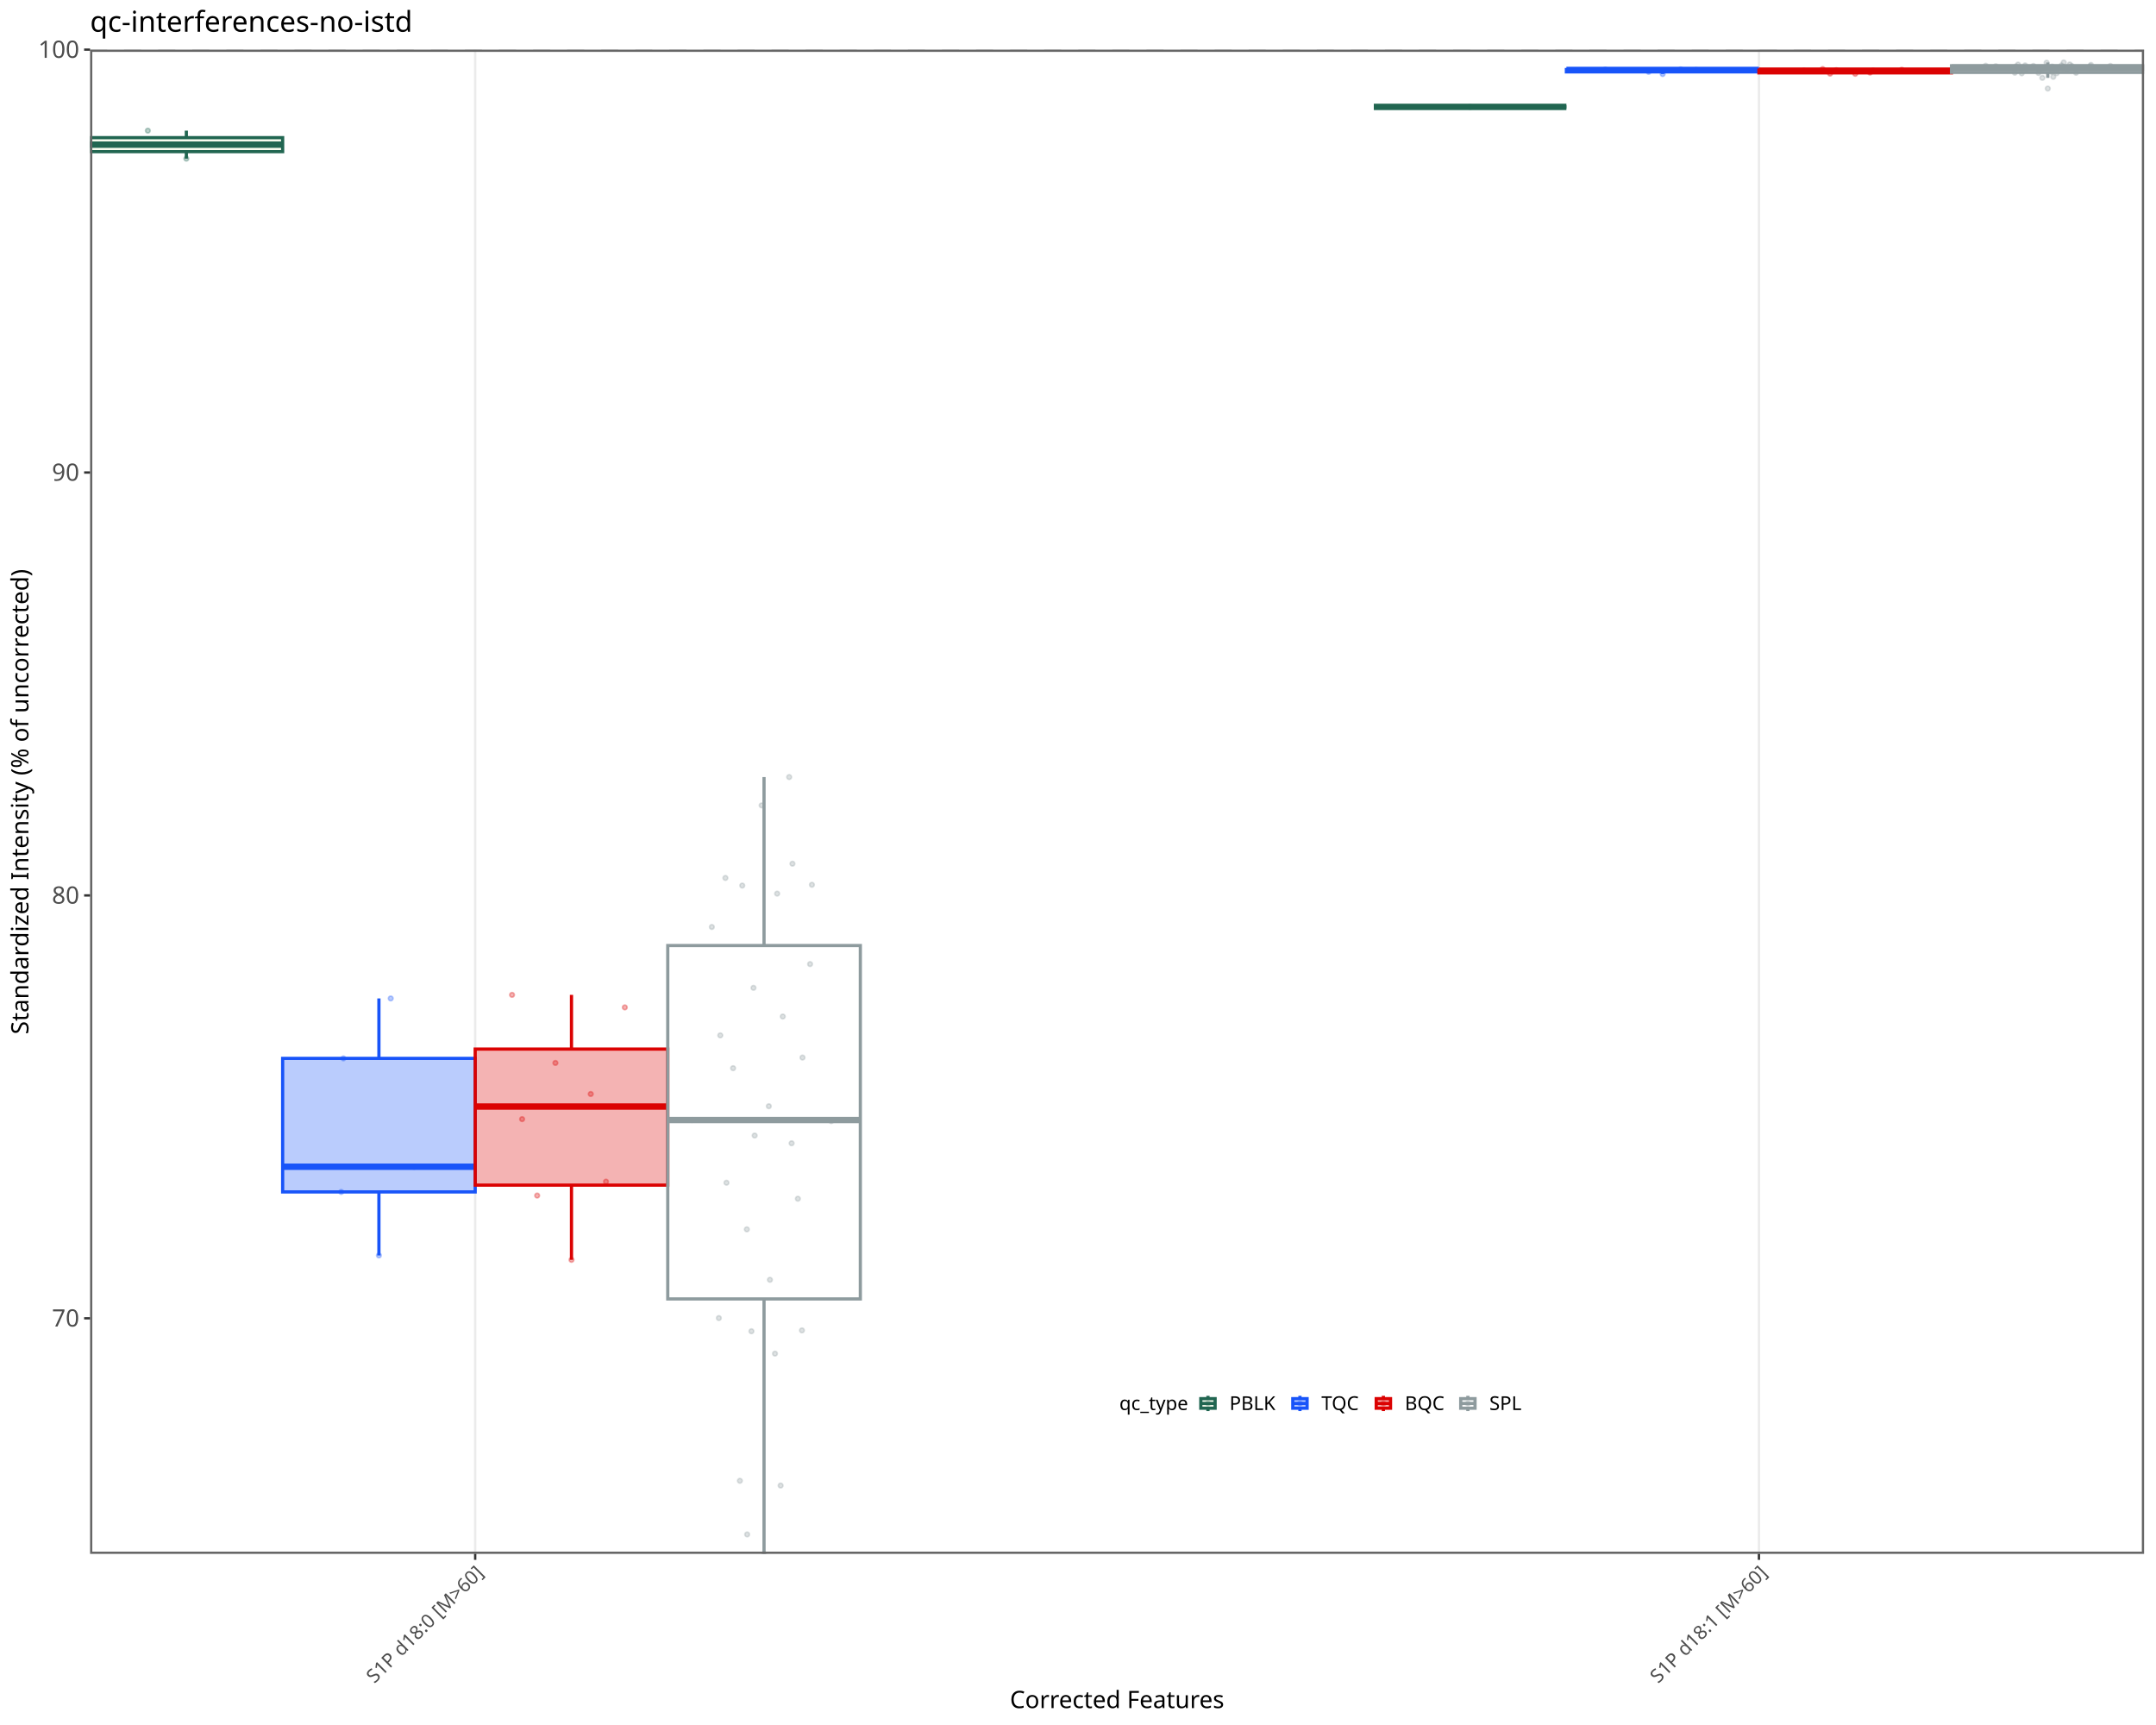
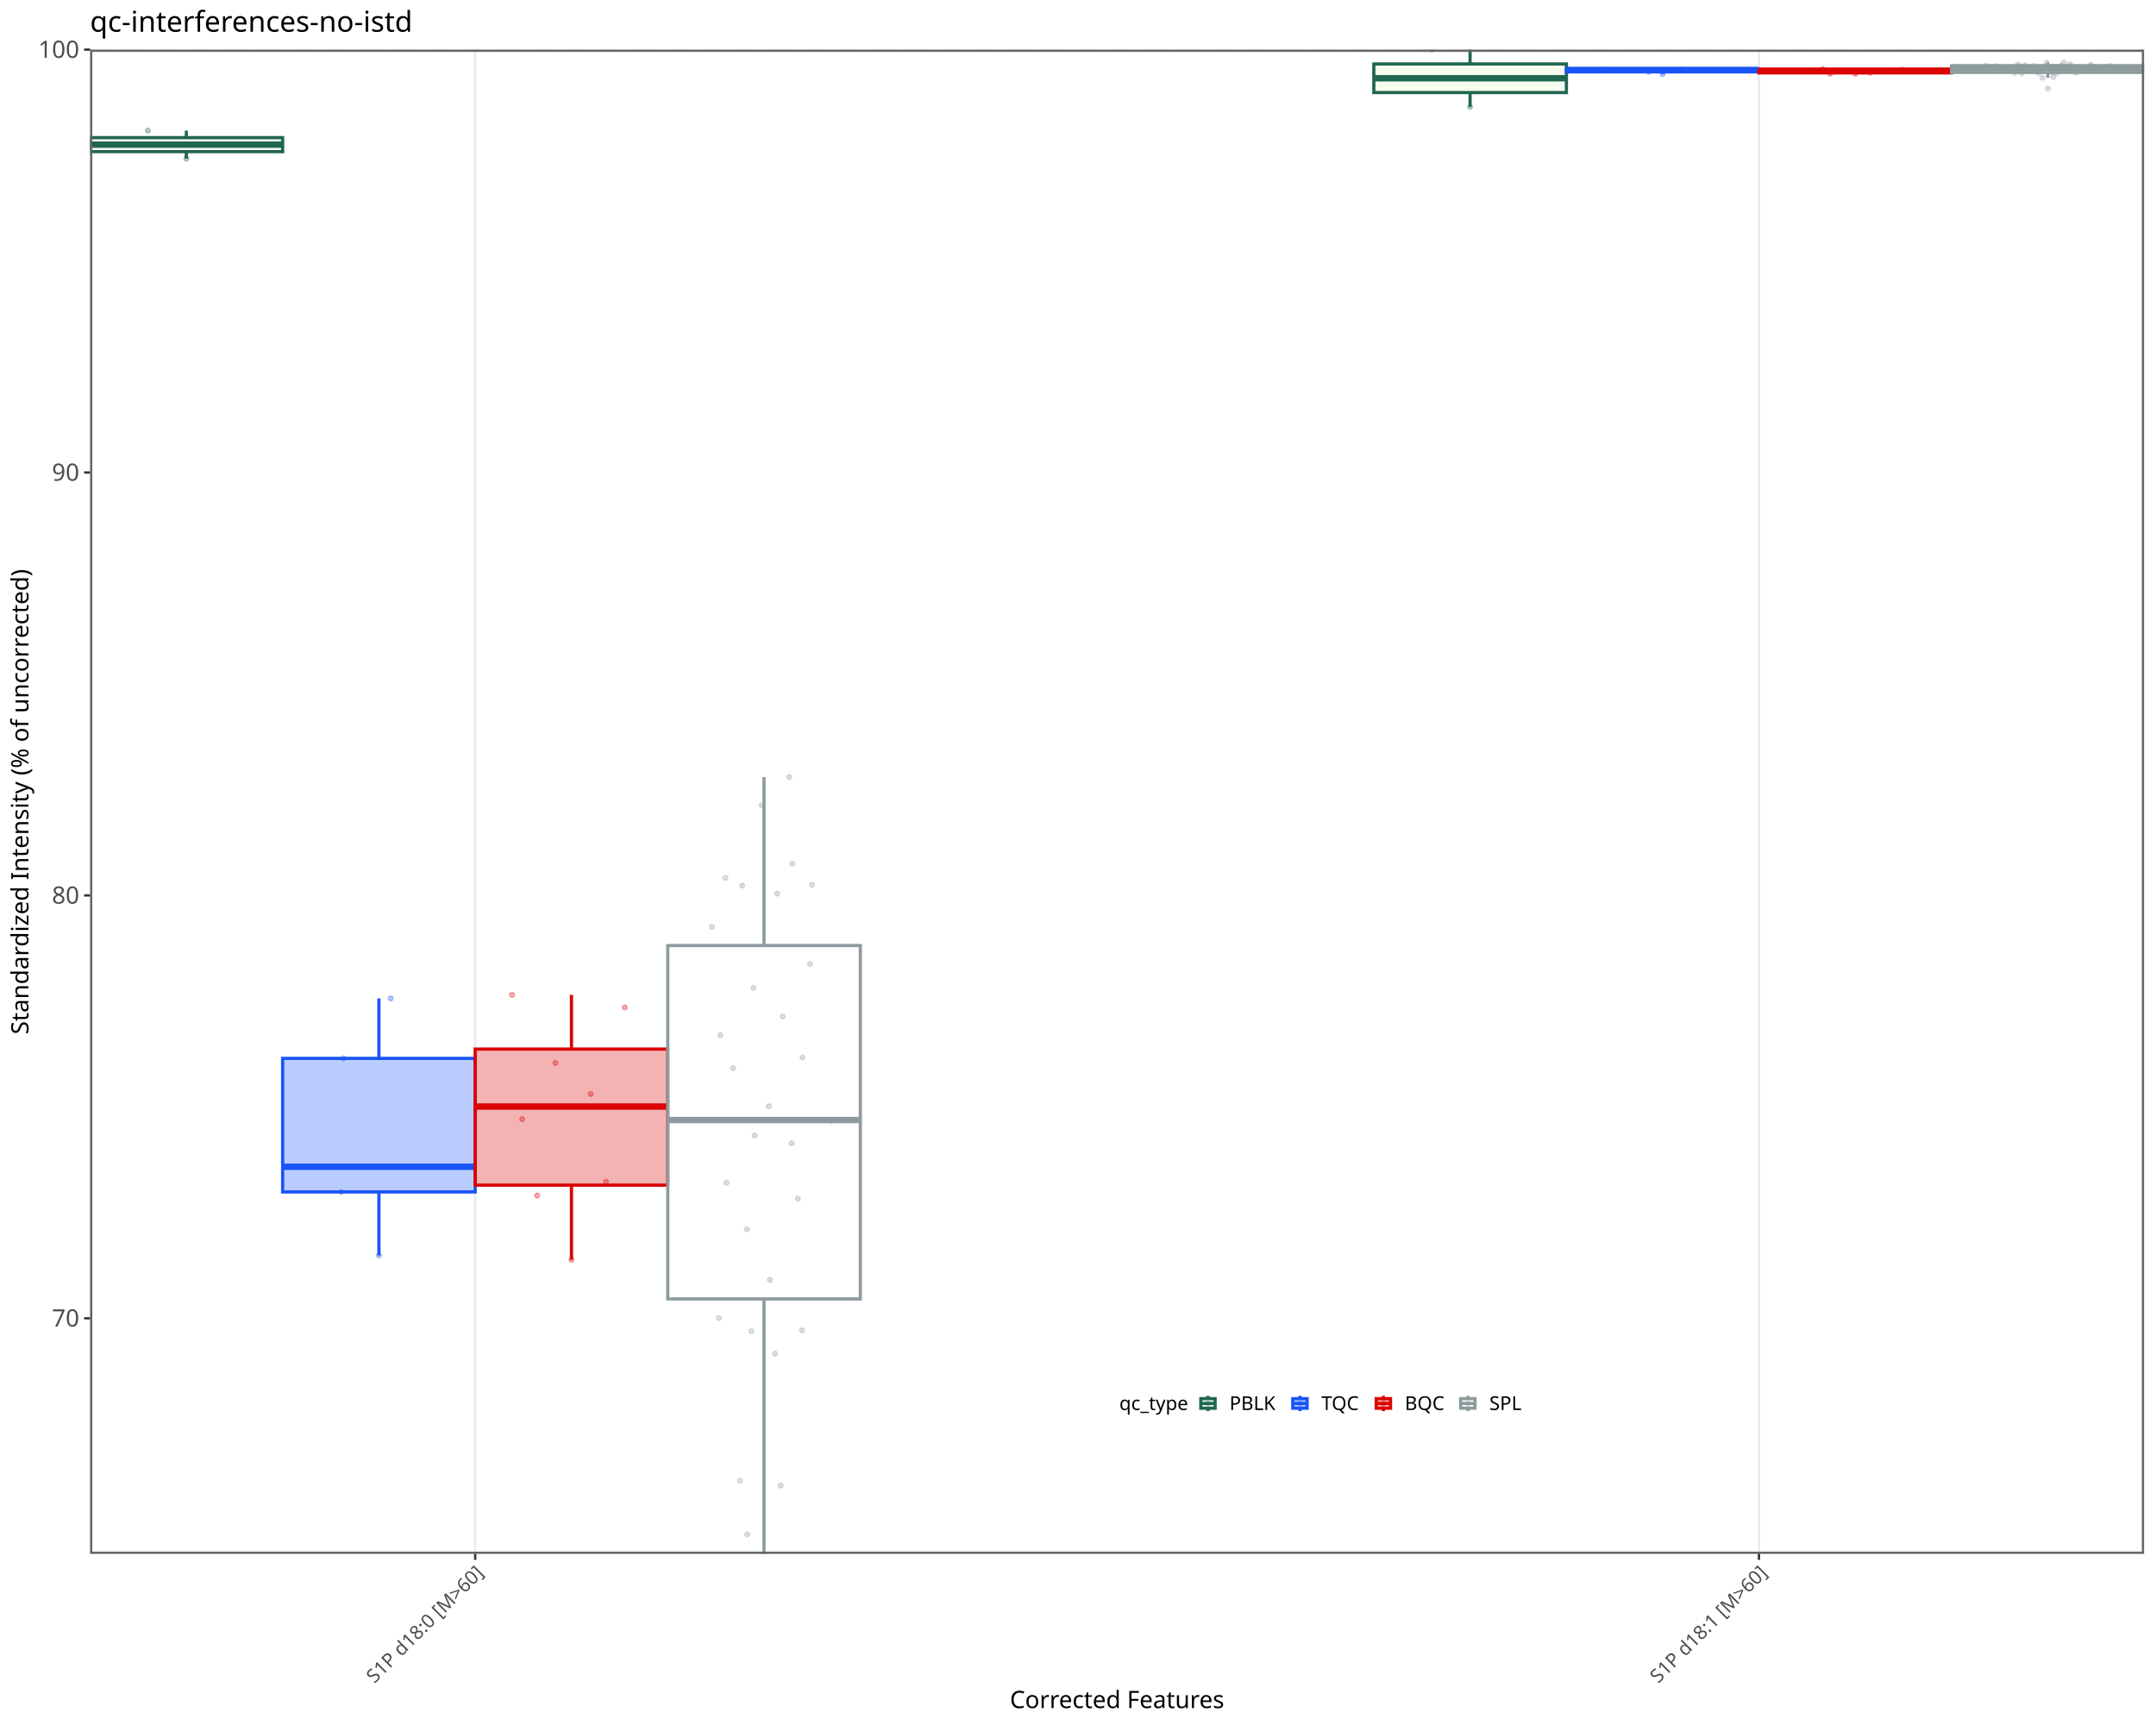
<svg xmlns="http://www.w3.org/2000/svg" class="svglite" data-engine-version="2.0" width="720.00pt" height="576.00pt" viewBox="0 0 720.00 576.00">
  <defs>
    <style type="text/css">
    .svglite line, .svglite polyline, .svglite polygon, .svglite path, .svglite rect, .svglite circle {
      fill: none;
      stroke: #000000;
      stroke-linecap: round;
      stroke-linejoin: round;
      stroke-miterlimit: 10.00;
    }
  </style>
  </defs>
  <rect width="100%" height="100%" style="stroke: none; fill: #FFFFFF;" />
  <defs>
    <clipPath id="cpMC4wMHw3MjAuMDB8MC4wMHw1NzYuMDA=">
      <rect x="0.00" y="0.00" width="720.00" height="576.00" />
    </clipPath>
  </defs>
  <g clip-path="url(#cpMC4wMHw3MjAuMDB8MC4wMHw1NzYuMDA=)">
    <rect x="0.00" y="0.00" width="720.00" height="576.00" style="stroke-width: 0.78; stroke: #FFFFFF; fill: #FFFFFF;" />
  </g>
  <defs>
    <clipPath id="cpMzAuMDh8NzE2LjAxfDE2LjU3fDUxOC44Ng==">
      <rect x="30.08" y="16.57" width="685.94" height="502.29" />
    </clipPath>
  </defs>
  <g clip-path="url(#cpMzAuMDh8NzE2LjAxfDE2LjU3fDUxOC44Ng==)">
    <rect x="30.08" y="16.57" width="685.94" height="502.29" style="stroke-width: 0.78; stroke: none; fill: #FFFFFF;" />
    <polyline points="158.69,518.86 158.69,16.57 " style="stroke-width: 0.78; stroke: #EBEBEB; stroke-linecap: butt;" />
    <polyline points="587.40,518.86 587.40,16.57 " style="stroke-width: 0.78; stroke: #EBEBEB; stroke-linecap: butt;" />
    <circle cx="62.23" cy="52.98" r="0.79" style="stroke-width: 0.52; stroke: #216651; stroke-opacity: 0.30; fill: #216651; fill-opacity: 0.30;" />
    <circle cx="49.37" cy="43.62" r="0.79" style="stroke-width: 0.52; stroke: #216651; stroke-opacity: 0.30; fill: #216651; fill-opacity: 0.30;" />
    <circle cx="114.67" cy="353.41" r="0.79" style="stroke-width: 0.52; stroke: #1854F9; stroke-opacity: 0.30; fill: #1854F9; fill-opacity: 0.30;" />
    <circle cx="126.54" cy="419.21" r="0.79" style="stroke-width: 0.52; stroke: #1854F9; stroke-opacity: 0.30; fill: #1854F9; fill-opacity: 0.30;" />
    <circle cx="113.95" cy="398.00" r="0.79" style="stroke-width: 0.52; stroke: #1854F9; stroke-opacity: 0.30; fill: #1854F9; fill-opacity: 0.30;" />
    <circle cx="138.33" cy="389.59" r="0.79" style="stroke-width: 0.52; stroke: #1854F9; stroke-opacity: 0.30; fill: #1854F9; fill-opacity: 0.30;" />
    <circle cx="130.48" cy="333.39" r="0.79" style="stroke-width: 0.52; stroke: #1854F9; stroke-opacity: 0.30; fill: #1854F9; fill-opacity: 0.30;" />
    <circle cx="202.38" cy="394.57" r="0.79" style="stroke-width: 0.52; stroke: #DB0202; stroke-opacity: 0.30; fill: #DB0202; fill-opacity: 0.30;" />
    <circle cx="174.36" cy="373.69" r="0.79" style="stroke-width: 0.52; stroke: #DB0202; stroke-opacity: 0.30; fill: #DB0202; fill-opacity: 0.30;" />
    <circle cx="179.39" cy="399.21" r="0.79" style="stroke-width: 0.52; stroke: #DB0202; stroke-opacity: 0.30; fill: #DB0202; fill-opacity: 0.30;" />
    <circle cx="185.48" cy="354.93" r="0.79" style="stroke-width: 0.52; stroke: #DB0202; stroke-opacity: 0.30; fill: #DB0202; fill-opacity: 0.30;" />
    <circle cx="190.85" cy="420.68" r="0.79" style="stroke-width: 0.52; stroke: #DB0202; stroke-opacity: 0.30; fill: #DB0202; fill-opacity: 0.30;" />
    <circle cx="197.28" cy="365.30" r="0.79" style="stroke-width: 0.52; stroke: #DB0202; stroke-opacity: 0.30; fill: #DB0202; fill-opacity: 0.30;" />
    <circle cx="208.66" cy="336.38" r="0.79" style="stroke-width: 0.52; stroke: #DB0202; stroke-opacity: 0.30; fill: #DB0202; fill-opacity: 0.30;" />
    <circle cx="171.00" cy="332.20" r="0.79" style="stroke-width: 0.52; stroke: #DB0202; stroke-opacity: 0.30; fill: #DB0202; fill-opacity: 0.30;" />
    <circle cx="255.15" cy="518.86" r="0.79" style="stroke-width: 0.52; stroke: #8E9B9E; stroke-opacity: 0.30; fill: #8E9B9E; fill-opacity: 0.30;" />
    <circle cx="264.36" cy="381.75" r="0.79" style="stroke-width: 0.52; stroke: #8E9B9E; stroke-opacity: 0.30; fill: #8E9B9E; fill-opacity: 0.30;" />
    <circle cx="277.61" cy="374.35" r="0.79" style="stroke-width: 0.52; stroke: #8E9B9E; stroke-opacity: 0.30; fill: #8E9B9E; fill-opacity: 0.30;" />
    <circle cx="271.14" cy="295.44" r="0.79" style="stroke-width: 0.52; stroke: #8E9B9E; stroke-opacity: 0.30; fill: #8E9B9E; fill-opacity: 0.30;" />
    <circle cx="240.54" cy="345.72" r="0.79" style="stroke-width: 0.52; stroke: #8E9B9E; stroke-opacity: 0.30; fill: #8E9B9E; fill-opacity: 0.30;" />
    <circle cx="268.00" cy="353.13" r="0.79" style="stroke-width: 0.52; stroke: #8E9B9E; stroke-opacity: 0.30; fill: #8E9B9E; fill-opacity: 0.30;" />
    <circle cx="261.41" cy="339.43" r="0.79" style="stroke-width: 0.52; stroke: #8E9B9E; stroke-opacity: 0.30; fill: #8E9B9E; fill-opacity: 0.30;" />
    <circle cx="254.35" cy="268.93" r="0.79" style="stroke-width: 0.52; stroke: #8E9B9E; stroke-opacity: 0.30; fill: #8E9B9E; fill-opacity: 0.30;" />
    <circle cx="244.82" cy="356.68" r="0.79" style="stroke-width: 0.52; stroke: #8E9B9E; stroke-opacity: 0.30; fill: #8E9B9E; fill-opacity: 0.30;" />
    <circle cx="257.12" cy="427.34" r="0.79" style="stroke-width: 0.52; stroke: #8E9B9E; stroke-opacity: 0.30; fill: #8E9B9E; fill-opacity: 0.30;" />
    <circle cx="240.06" cy="440.12" r="0.79" style="stroke-width: 0.52; stroke: #8E9B9E; stroke-opacity: 0.30; fill: #8E9B9E; fill-opacity: 0.30;" />
    <circle cx="266.45" cy="400.27" r="0.79" style="stroke-width: 0.52; stroke: #8E9B9E; stroke-opacity: 0.30; fill: #8E9B9E; fill-opacity: 0.30;" />
    <circle cx="247.88" cy="295.70" r="0.79" style="stroke-width: 0.52; stroke: #8E9B9E; stroke-opacity: 0.30; fill: #8E9B9E; fill-opacity: 0.30;" />
    <circle cx="231.08" cy="373.99" r="0.79" style="stroke-width: 0.52; stroke: #8E9B9E; stroke-opacity: 0.30; fill: #8E9B9E; fill-opacity: 0.30;" />
    <circle cx="251.63" cy="329.85" r="0.79" style="stroke-width: 0.52; stroke: #8E9B9E; stroke-opacity: 0.30; fill: #8E9B9E; fill-opacity: 0.30;" />
    <circle cx="259.53" cy="298.39" r="0.79" style="stroke-width: 0.52; stroke: #8E9B9E; stroke-opacity: 0.30; fill: #8E9B9E; fill-opacity: 0.30;" />
    <circle cx="270.53" cy="321.92" r="0.79" style="stroke-width: 0.52; stroke: #8E9B9E; stroke-opacity: 0.30; fill: #8E9B9E; fill-opacity: 0.30;" />
    <circle cx="263.55" cy="259.47" r="0.79" style="stroke-width: 0.52; stroke: #8E9B9E; stroke-opacity: 0.30; fill: #8E9B9E; fill-opacity: 0.30;" />
    <circle cx="242.61" cy="394.93" r="0.79" style="stroke-width: 0.52; stroke: #8E9B9E; stroke-opacity: 0.30; fill: #8E9B9E; fill-opacity: 0.30;" />
    <circle cx="252.02" cy="379.17" r="0.79" style="stroke-width: 0.52; stroke: #8E9B9E; stroke-opacity: 0.30; fill: #8E9B9E; fill-opacity: 0.30;" />
    <circle cx="256.75" cy="369.38" r="0.79" style="stroke-width: 0.52; stroke: #8E9B9E; stroke-opacity: 0.30; fill: #8E9B9E; fill-opacity: 0.30;" />
    <circle cx="242.25" cy="293.16" r="0.79" style="stroke-width: 0.52; stroke: #8E9B9E; stroke-opacity: 0.30; fill: #8E9B9E; fill-opacity: 0.30;" />
    <circle cx="264.64" cy="288.40" r="0.79" style="stroke-width: 0.52; stroke: #8E9B9E; stroke-opacity: 0.30; fill: #8E9B9E; fill-opacity: 0.30;" />
    <circle cx="237.72" cy="309.53" r="0.79" style="stroke-width: 0.52; stroke: #8E9B9E; stroke-opacity: 0.30; fill: #8E9B9E; fill-opacity: 0.30;" />
    <circle cx="267.81" cy="444.23" r="0.79" style="stroke-width: 0.52; stroke: #8E9B9E; stroke-opacity: 0.30; fill: #8E9B9E; fill-opacity: 0.30;" />
    <circle cx="247.09" cy="494.46" r="0.79" style="stroke-width: 0.52; stroke: #8E9B9E; stroke-opacity: 0.30; fill: #8E9B9E; fill-opacity: 0.30;" />
    <circle cx="249.52" cy="512.36" r="0.79" style="stroke-width: 0.52; stroke: #8E9B9E; stroke-opacity: 0.30; fill: #8E9B9E; fill-opacity: 0.30;" />
    <circle cx="249.41" cy="410.49" r="0.79" style="stroke-width: 0.52; stroke: #8E9B9E; stroke-opacity: 0.30; fill: #8E9B9E; fill-opacity: 0.30;" />
    <circle cx="250.94" cy="444.52" r="0.79" style="stroke-width: 0.52; stroke: #8E9B9E; stroke-opacity: 0.30; fill: #8E9B9E; fill-opacity: 0.30;" />
    <circle cx="260.69" cy="496.04" r="0.79" style="stroke-width: 0.52; stroke: #8E9B9E; stroke-opacity: 0.30; fill: #8E9B9E; fill-opacity: 0.30;" />
    <circle cx="258.81" cy="451.99" r="0.79" style="stroke-width: 0.52; stroke: #8E9B9E; stroke-opacity: 0.30; fill: #8E9B9E; fill-opacity: 0.30;" />
    <circle cx="490.94" cy="35.69" r="0.79" style="stroke-width: 0.52; stroke: #216651; stroke-opacity: 0.30; fill: #216651; fill-opacity: 0.30;" />
+     <circle cx="478.08" cy="16.57" r="0.79" style="stroke-width: 0.52; stroke: #216651; stroke-opacity: 0.30; fill: #216651; fill-opacity: 0.30;" />
    <circle cx="550.57" cy="24.00" r="0.79" style="stroke-width: 0.52; stroke: #1854F9; stroke-opacity: 0.30; fill: #1854F9; fill-opacity: 0.30;" />
    <circle cx="536.09" cy="23.22" r="0.79" style="stroke-width: 0.52; stroke: #1854F9; stroke-opacity: 0.30; fill: #1854F9; fill-opacity: 0.30;" />
    <circle cx="566.44" cy="23.36" r="0.79" style="stroke-width: 0.52; stroke: #1854F9; stroke-opacity: 0.30; fill: #1854F9; fill-opacity: 0.30;" />
    <circle cx="561.27" cy="23.17" r="0.79" style="stroke-width: 0.52; stroke: #1854F9; stroke-opacity: 0.30; fill: #1854F9; fill-opacity: 0.30;" />
    <circle cx="555.25" cy="24.72" r="0.79" style="stroke-width: 0.52; stroke: #1854F9; stroke-opacity: 0.30; fill: #1854F9; fill-opacity: 0.30;" />
    <circle cx="602.43" cy="23.60" r="0.79" style="stroke-width: 0.52; stroke: #DB0202; stroke-opacity: 0.30; fill: #DB0202; fill-opacity: 0.30;" />
    <circle cx="613.22" cy="23.44" r="0.79" style="stroke-width: 0.52; stroke: #DB0202; stroke-opacity: 0.30; fill: #DB0202; fill-opacity: 0.30;" />
    <circle cx="635.09" cy="23.29" r="0.79" style="stroke-width: 0.52; stroke: #DB0202; stroke-opacity: 0.30; fill: #DB0202; fill-opacity: 0.30;" />
    <circle cx="624.49" cy="24.25" r="0.79" style="stroke-width: 0.52; stroke: #DB0202; stroke-opacity: 0.30; fill: #DB0202; fill-opacity: 0.30;" />
    <circle cx="608.68" cy="23.05" r="0.79" style="stroke-width: 0.52; stroke: #DB0202; stroke-opacity: 0.30; fill: #DB0202; fill-opacity: 0.30;" />
    <circle cx="625.50" cy="23.58" r="0.79" style="stroke-width: 0.52; stroke: #DB0202; stroke-opacity: 0.30; fill: #DB0202; fill-opacity: 0.30;" />
    <circle cx="611.15" cy="24.60" r="0.79" style="stroke-width: 0.52; stroke: #DB0202; stroke-opacity: 0.30; fill: #DB0202; fill-opacity: 0.30;" />
    <circle cx="619.56" cy="24.65" r="0.79" style="stroke-width: 0.52; stroke: #DB0202; stroke-opacity: 0.30; fill: #DB0202; fill-opacity: 0.30;" />
    <circle cx="693.30" cy="24.31" r="0.79" style="stroke-width: 0.52; stroke: #8E9B9E; stroke-opacity: 0.30; fill: #8E9B9E; fill-opacity: 0.30;" />
    <circle cx="698.02" cy="22.11" r="0.79" style="stroke-width: 0.52; stroke: #8E9B9E; stroke-opacity: 0.30; fill: #8E9B9E; fill-opacity: 0.30;" />
    <circle cx="672.85" cy="24.30" r="0.79" style="stroke-width: 0.52; stroke: #8E9B9E; stroke-opacity: 0.30; fill: #8E9B9E; fill-opacity: 0.30;" />
    <circle cx="682.05" cy="26.00" r="0.79" style="stroke-width: 0.52; stroke: #8E9B9E; stroke-opacity: 0.30; fill: #8E9B9E; fill-opacity: 0.30;" />
    <circle cx="689.18" cy="20.86" r="0.79" style="stroke-width: 0.52; stroke: #8E9B9E; stroke-opacity: 0.30; fill: #8E9B9E; fill-opacity: 0.30;" />
    <circle cx="683.47" cy="20.94" r="0.79" style="stroke-width: 0.52; stroke: #8E9B9E; stroke-opacity: 0.30; fill: #8E9B9E; fill-opacity: 0.30;" />
    <circle cx="685.21" cy="24.05" r="0.79" style="stroke-width: 0.52; stroke: #8E9B9E; stroke-opacity: 0.30; fill: #8E9B9E; fill-opacity: 0.30;" />
    <circle cx="676.70" cy="23.09" r="0.79" style="stroke-width: 0.52; stroke: #8E9B9E; stroke-opacity: 0.30; fill: #8E9B9E; fill-opacity: 0.30;" />
    <circle cx="688.44" cy="21.84" r="0.79" style="stroke-width: 0.52; stroke: #8E9B9E; stroke-opacity: 0.30; fill: #8E9B9E; fill-opacity: 0.30;" />
    <circle cx="663.12" cy="21.94" r="0.79" style="stroke-width: 0.52; stroke: #8E9B9E; stroke-opacity: 0.30; fill: #8E9B9E; fill-opacity: 0.30;" />
    <circle cx="683.86" cy="29.57" r="0.79" style="stroke-width: 0.52; stroke: #8E9B9E; stroke-opacity: 0.30; fill: #8E9B9E; fill-opacity: 0.30;" />
    <circle cx="685.34" cy="22.22" r="0.79" style="stroke-width: 0.52; stroke: #8E9B9E; stroke-opacity: 0.30; fill: #8E9B9E; fill-opacity: 0.30;" />
    <circle cx="676.29" cy="21.82" r="0.79" style="stroke-width: 0.52; stroke: #8E9B9E; stroke-opacity: 0.30; fill: #8E9B9E; fill-opacity: 0.30;" />
    <circle cx="681.05" cy="23.55" r="0.79" style="stroke-width: 0.52; stroke: #8E9B9E; stroke-opacity: 0.30; fill: #8E9B9E; fill-opacity: 0.30;" />
    <circle cx="675.16" cy="24.48" r="0.79" style="stroke-width: 0.52; stroke: #8E9B9E; stroke-opacity: 0.30; fill: #8E9B9E; fill-opacity: 0.30;" />
    <circle cx="690.26" cy="23.21" r="0.79" style="stroke-width: 0.52; stroke: #8E9B9E; stroke-opacity: 0.30; fill: #8E9B9E; fill-opacity: 0.30;" />
    <circle cx="686.85" cy="24.44" r="0.79" style="stroke-width: 0.52; stroke: #8E9B9E; stroke-opacity: 0.30; fill: #8E9B9E; fill-opacity: 0.30;" />
    <circle cx="673.92" cy="21.56" r="0.79" style="stroke-width: 0.52; stroke: #8E9B9E; stroke-opacity: 0.30; fill: #8E9B9E; fill-opacity: 0.30;" />
    <circle cx="704.76" cy="21.99" r="0.79" style="stroke-width: 0.52; stroke: #8E9B9E; stroke-opacity: 0.30; fill: #8E9B9E; fill-opacity: 0.30;" />
    <circle cx="667.61" cy="22.56" r="0.79" style="stroke-width: 0.52; stroke: #8E9B9E; stroke-opacity: 0.30; fill: #8E9B9E; fill-opacity: 0.30;" />
    <circle cx="682.13" cy="22.84" r="0.79" style="stroke-width: 0.52; stroke: #8E9B9E; stroke-opacity: 0.30; fill: #8E9B9E; fill-opacity: 0.30;" />
    <circle cx="673.27" cy="22.19" r="0.79" style="stroke-width: 0.52; stroke: #8E9B9E; stroke-opacity: 0.30; fill: #8E9B9E; fill-opacity: 0.30;" />
    <circle cx="697.75" cy="22.66" r="0.79" style="stroke-width: 0.52; stroke: #8E9B9E; stroke-opacity: 0.30; fill: #8E9B9E; fill-opacity: 0.30;" />
    <circle cx="698.28" cy="21.68" r="0.79" style="stroke-width: 0.52; stroke: #8E9B9E; stroke-opacity: 0.30; fill: #8E9B9E; fill-opacity: 0.30;" />
    <circle cx="685.69" cy="25.66" r="0.79" style="stroke-width: 0.52; stroke: #8E9B9E; stroke-opacity: 0.30; fill: #8E9B9E; fill-opacity: 0.30;" />
    <circle cx="691.87" cy="22.04" r="0.79" style="stroke-width: 0.52; stroke: #8E9B9E; stroke-opacity: 0.30; fill: #8E9B9E; fill-opacity: 0.30;" />
    <circle cx="689.01" cy="22.86" r="0.79" style="stroke-width: 0.52; stroke: #8E9B9E; stroke-opacity: 0.30; fill: #8E9B9E; fill-opacity: 0.30;" />
    <circle cx="680.74" cy="24.36" r="0.79" style="stroke-width: 0.52; stroke: #8E9B9E; stroke-opacity: 0.30; fill: #8E9B9E; fill-opacity: 0.30;" />
    <circle cx="679.04" cy="22.00" r="0.79" style="stroke-width: 0.52; stroke: #8E9B9E; stroke-opacity: 0.30; fill: #8E9B9E; fill-opacity: 0.30;" />
    <circle cx="691.21" cy="21.52" r="0.79" style="stroke-width: 0.52; stroke: #8E9B9E; stroke-opacity: 0.30; fill: #8E9B9E; fill-opacity: 0.30;" />
    <circle cx="666.50" cy="22.10" r="0.79" style="stroke-width: 0.52; stroke: #8E9B9E; stroke-opacity: 0.30; fill: #8E9B9E; fill-opacity: 0.30;" />
    <line x1="62.23" y1="45.96" x2="62.23" y2="43.62" style="stroke-width: 1.07; stroke: #216651; stroke-linecap: butt;" />
    <line x1="62.23" y1="50.64" x2="62.23" y2="52.98" style="stroke-width: 1.07; stroke: #216651; stroke-linecap: butt;" />
    <polygon points="30.08,45.96 30.08,50.64 94.39,50.64 94.39,45.96 30.08,45.96 " style="stroke-width: 1.07; stroke: #216651; stroke-linecap: butt; stroke-linejoin: miter; fill: #E4F2C4; fill-opacity: 0.30;" />
    <line x1="30.08" y1="48.30" x2="94.39" y2="48.30" style="stroke-width: 2.13; stroke: #216651; stroke-linecap: butt; stroke-linejoin: miter;" />
-     <line x1="490.94" y1="35.69" x2="490.94" y2="35.69" style="stroke-width: 1.07; stroke: #216651; stroke-linecap: butt;" />
-     <line x1="490.94" y1="35.69" x2="490.94" y2="35.69" style="stroke-width: 1.07; stroke: #216651; stroke-linecap: butt;" />
-     <polygon points="458.79,35.69 458.79,35.69 523.10,35.69 523.10,35.69 458.79,35.69 " style="stroke-width: 1.07; stroke: #216651; stroke-linecap: butt; stroke-linejoin: miter; fill: #E4F2C4; fill-opacity: 0.30;" />
-     <line x1="458.79" y1="35.69" x2="523.10" y2="35.69" style="stroke-width: 2.13; stroke: #216651; stroke-linecap: butt; stroke-linejoin: miter;" />
+     <line x1="490.94" y1="21.35" x2="490.94" y2="16.57" style="stroke-width: 1.07; stroke: #216651; stroke-linecap: butt;" />
+     <line x1="490.94" y1="30.91" x2="490.94" y2="35.69" style="stroke-width: 1.07; stroke: #216651; stroke-linecap: butt;" />
+     <polygon points="458.79,21.35 458.79,30.91 523.10,30.91 523.10,21.35 458.79,21.35 " style="stroke-width: 1.07; stroke: #216651; stroke-linecap: butt; stroke-linejoin: miter; fill: #E4F2C4; fill-opacity: 0.30;" />
+     <line x1="458.79" y1="26.13" x2="523.10" y2="26.13" style="stroke-width: 2.13; stroke: #216651; stroke-linecap: butt; stroke-linejoin: miter;" />
    <line x1="126.54" y1="353.41" x2="126.54" y2="333.39" style="stroke-width: 1.07; stroke: #1854F9; stroke-linecap: butt;" />
    <line x1="126.54" y1="398.00" x2="126.54" y2="419.21" style="stroke-width: 1.07; stroke: #1854F9; stroke-linecap: butt;" />
    <polygon points="94.39,353.41 94.39,398.00 158.69,398.00 158.69,353.41 94.39,353.41 " style="stroke-width: 1.07; stroke: #1854F9; stroke-linecap: butt; stroke-linejoin: miter; fill: #1854F9; fill-opacity: 0.30;" />
    <line x1="94.39" y1="389.59" x2="158.69" y2="389.59" style="stroke-width: 2.13; stroke: #1854F9; stroke-linecap: butt; stroke-linejoin: miter;" />
    <line x1="555.25" y1="23.22" x2="555.25" y2="23.17" style="stroke-width: 1.07; stroke: #1854F9; stroke-linecap: butt;" />
    <line x1="555.25" y1="24.00" x2="555.25" y2="24.72" style="stroke-width: 1.07; stroke: #1854F9; stroke-linecap: butt;" />
    <polygon points="523.10,23.22 523.10,24.00 587.40,24.00 587.40,23.22 523.10,23.22 " style="stroke-width: 1.07; stroke: #1854F9; stroke-linecap: butt; stroke-linejoin: miter; fill: #1854F9; fill-opacity: 0.30;" />
    <line x1="523.10" y1="23.36" x2="587.40" y2="23.36" style="stroke-width: 2.13; stroke: #1854F9; stroke-linecap: butt; stroke-linejoin: miter;" />
    <line x1="190.85" y1="350.30" x2="190.85" y2="332.20" style="stroke-width: 1.07; stroke: #DB0202; stroke-linecap: butt;" />
    <line x1="190.85" y1="395.73" x2="190.85" y2="420.68" style="stroke-width: 1.07; stroke: #DB0202; stroke-linecap: butt;" />
    <polygon points="158.69,350.30 158.69,395.73 223.00,395.73 223.00,350.30 158.69,350.30 " style="stroke-width: 1.07; stroke: #DB0202; stroke-linecap: butt; stroke-linejoin: miter; fill: #DB0202; fill-opacity: 0.30;" />
    <line x1="158.69" y1="369.49" x2="223.00" y2="369.49" style="stroke-width: 2.13; stroke: #DB0202; stroke-linecap: butt; stroke-linejoin: miter;" />
    <line x1="619.56" y1="23.40" x2="619.56" y2="23.05" style="stroke-width: 1.07; stroke: #DB0202; stroke-linecap: butt;" />
    <line x1="619.56" y1="24.34" x2="619.56" y2="24.65" style="stroke-width: 1.07; stroke: #DB0202; stroke-linecap: butt;" />
    <polygon points="587.40,23.40 587.40,24.34 651.71,24.34 651.71,23.40 587.40,23.40 " style="stroke-width: 1.07; stroke: #DB0202; stroke-linecap: butt; stroke-linejoin: miter; fill: #DB0202; fill-opacity: 0.30;" />
    <line x1="587.40" y1="23.59" x2="651.71" y2="23.59" style="stroke-width: 2.13; stroke: #DB0202; stroke-linecap: butt; stroke-linejoin: miter;" />
    <line x1="255.15" y1="315.73" x2="255.15" y2="259.47" style="stroke-width: 1.07; stroke: #8E9B9E; stroke-linecap: butt;" />
    <line x1="255.15" y1="433.73" x2="255.15" y2="518.86" style="stroke-width: 1.07; stroke: #8E9B9E; stroke-linecap: butt;" />
    <polygon points="223.00,315.73 223.00,433.73 287.31,433.73 287.31,315.73 223.00,315.73 " style="stroke-width: 1.07; stroke: #8E9B9E; stroke-linecap: butt; stroke-linejoin: miter; fill: none;" />
    <line x1="223.00" y1="373.99" x2="287.31" y2="373.99" style="stroke-width: 2.13; stroke: #8E9B9E; stroke-linecap: butt; stroke-linejoin: miter;" />
    <line x1="683.86" y1="21.97" x2="683.86" y2="20.86" style="stroke-width: 1.07; stroke: #8E9B9E; stroke-linecap: butt;" />
    <line x1="683.86" y1="24.18" x2="683.86" y2="26.00" style="stroke-width: 1.07; stroke: #8E9B9E; stroke-linecap: butt;" />
    <polygon points="651.71,21.97 651.71,24.18 716.01,24.18 716.01,21.97 651.71,21.97 " style="stroke-width: 1.07; stroke: #8E9B9E; stroke-linecap: butt; stroke-linejoin: miter; fill: none;" />
    <line x1="651.71" y1="22.56" x2="716.01" y2="22.56" style="stroke-width: 2.13; stroke: #8E9B9E; stroke-linecap: butt; stroke-linejoin: miter;" />
    <line x1="30.08" y1="16.57" x2="716.01" y2="16.57" style="stroke-width: 1.07; stroke: #CCCCCC; stroke-dasharray: 5.69,5.69; stroke-linecap: butt;" />
    <rect x="30.08" y="16.57" width="685.94" height="502.29" style="stroke-width: 1.49; stroke: #666666;" />
  </g>
  <g clip-path="url(#cpMC4wMHw3MjAuMDB8MC4wMHw1NzYuMDA=)">
    <text x="26.49" y="442.95" text-anchor="end" style="font-size: 8.00px; fill: #4D4D4D; font-family: sans;" textLength="8.90px" lengthAdjust="spacingAndGlyphs">70</text>
    <text x="26.49" y="301.74" text-anchor="end" style="font-size: 8.00px; fill: #4D4D4D; font-family: sans;" textLength="8.90px" lengthAdjust="spacingAndGlyphs">80</text>
    <text x="26.49" y="160.53" text-anchor="end" style="font-size: 8.00px; fill: #4D4D4D; font-family: sans;" textLength="8.90px" lengthAdjust="spacingAndGlyphs">90</text>
    <text x="26.49" y="19.32" text-anchor="end" style="font-size: 8.00px; fill: #4D4D4D; font-family: sans;" textLength="13.35px" lengthAdjust="spacingAndGlyphs">100</text>
    <polyline points="28.09,440.20 30.08,440.20 " style="stroke-width: 0.78; stroke: #333333; stroke-linecap: butt;" />
    <polyline points="28.09,298.99 30.08,298.99 " style="stroke-width: 0.78; stroke: #333333; stroke-linecap: butt;" />
    <polyline points="28.09,157.78 30.08,157.78 " style="stroke-width: 0.78; stroke: #333333; stroke-linecap: butt;" />
    <polyline points="28.09,16.57 30.08,16.57 " style="stroke-width: 0.78; stroke: #333333; stroke-linecap: butt;" />
    <polyline points="158.69,520.85 158.69,518.86 " style="stroke-width: 0.78; stroke: #333333; stroke-linecap: butt;" />
    <polyline points="587.40,520.85 587.40,518.86 " style="stroke-width: 0.78; stroke: #333333; stroke-linecap: butt;" />
    <text transform="translate(161.81,525.56) rotate(-45)" text-anchor="end" style="font-size: 6.40px; fill: #4D4D4D; font-family: sans;" textLength="51.42px" lengthAdjust="spacingAndGlyphs">S1P d18:0 [M&gt;60]</text>
    <text transform="translate(590.52,525.56) rotate(-45)" text-anchor="end" style="font-size: 6.40px; fill: #4D4D4D; font-family: sans;" textLength="51.42px" lengthAdjust="spacingAndGlyphs">S1P d18:1 [M&gt;60]</text>
    <text x="373.05" y="570.35" text-anchor="middle" style="font-size: 8.00px; font-family: sans;" textLength="68.93px" lengthAdjust="spacingAndGlyphs">Corrected Features</text>
    <text transform="translate(9.49,267.71) rotate(-90)" text-anchor="middle" style="font-size: 8.00px; font-family: sans;" textLength="147.21px" lengthAdjust="spacingAndGlyphs">Standardized Intensity (% of uncorrected)</text>
    <rect x="369.82" y="461.45" width="143.63" height="14.35" style="stroke-width: 0.78; stroke: none; fill: #FFFFFF;" />
    <text x="373.81" y="470.83" style="font-size: 6.40px; font-family: sans;" textLength="22.42px" lengthAdjust="spacingAndGlyphs">qc_type</text>
    <rect x="400.22" y="465.44" width="6.38" height="6.38" style="stroke-width: 0.78; stroke: none; fill: #FFFFFF;" />
    <circle cx="403.40" cy="468.63" r="0.79" style="stroke-width: 0.52; stroke: #216651; stroke-opacity: 0.30; fill: #216651; fill-opacity: 0.30;" />
    <polyline points="403.40,471.18 403.40,470.22 " style="stroke-width: 1.07; stroke: #216651; stroke-linecap: butt; stroke-linejoin: miter;" />
    <polyline points="403.40,467.03 403.40,466.08 " style="stroke-width: 1.07; stroke: #216651; stroke-linecap: butt; stroke-linejoin: miter;" />
    <rect x="401.01" y="467.03" width="4.78" height="3.19" style="stroke-width: 1.07; stroke: #216651; stroke-linecap: butt; stroke-linejoin: miter; fill: #E4F2C4; fill-opacity: 0.30;" />
    <polyline points="401.01,468.63 405.79,468.63 " style="stroke-width: 1.07; stroke: #216651; stroke-linecap: butt; stroke-linejoin: miter;" />
    <polyline points="403.40,471.18 403.40,471.18 " style="stroke-width: 1.07; stroke: #216651; stroke-linecap: butt; stroke-linejoin: miter;" />
    <polyline points="403.40,466.08 403.40,466.08 " style="stroke-width: 1.07; stroke: #216651; stroke-linecap: butt; stroke-linejoin: miter;" />
    <rect x="430.93" y="465.44" width="6.38" height="6.38" style="stroke-width: 0.78; stroke: none; fill: #FFFFFF;" />
    <circle cx="434.12" cy="468.63" r="0.79" style="stroke-width: 0.52; stroke: #1854F9; stroke-opacity: 0.30; fill: #1854F9; fill-opacity: 0.30;" />
    <polyline points="434.12,471.18 434.12,470.22 " style="stroke-width: 1.07; stroke: #1854F9; stroke-linecap: butt; stroke-linejoin: miter;" />
    <polyline points="434.12,467.03 434.12,466.08 " style="stroke-width: 1.07; stroke: #1854F9; stroke-linecap: butt; stroke-linejoin: miter;" />
    <rect x="431.73" y="467.03" width="4.78" height="3.19" style="stroke-width: 1.07; stroke: #1854F9; stroke-linecap: butt; stroke-linejoin: miter; fill: #1854F9; fill-opacity: 0.30;" />
    <polyline points="431.73,468.63 436.51,468.63 " style="stroke-width: 1.07; stroke: #1854F9; stroke-linecap: butt; stroke-linejoin: miter;" />
    <polyline points="434.12,471.18 434.12,471.18 " style="stroke-width: 1.07; stroke: #1854F9; stroke-linecap: butt; stroke-linejoin: miter;" />
    <polyline points="434.12,466.08 434.12,466.08 " style="stroke-width: 1.07; stroke: #1854F9; stroke-linecap: butt; stroke-linejoin: miter;" />
    <rect x="458.79" y="465.44" width="6.38" height="6.38" style="stroke-width: 0.78; stroke: none; fill: #FFFFFF;" />
    <circle cx="461.98" cy="468.63" r="0.79" style="stroke-width: 0.52; stroke: #DB0202; stroke-opacity: 0.30; fill: #DB0202; fill-opacity: 0.30;" />
    <polyline points="461.98,471.18 461.98,470.22 " style="stroke-width: 1.07; stroke: #DB0202; stroke-linecap: butt; stroke-linejoin: miter;" />
    <polyline points="461.98,467.03 461.98,466.08 " style="stroke-width: 1.07; stroke: #DB0202; stroke-linecap: butt; stroke-linejoin: miter;" />
    <rect x="459.59" y="467.03" width="4.78" height="3.19" style="stroke-width: 1.07; stroke: #DB0202; stroke-linecap: butt; stroke-linejoin: miter; fill: #DB0202; fill-opacity: 0.30;" />
    <polyline points="459.59,468.63 464.37,468.63 " style="stroke-width: 1.07; stroke: #DB0202; stroke-linecap: butt; stroke-linejoin: miter;" />
    <polyline points="461.98,471.18 461.98,471.18 " style="stroke-width: 1.07; stroke: #DB0202; stroke-linecap: butt; stroke-linejoin: miter;" />
    <polyline points="461.98,466.08 461.98,466.08 " style="stroke-width: 1.07; stroke: #DB0202; stroke-linecap: butt; stroke-linejoin: miter;" />
    <rect x="487.01" y="465.44" width="6.38" height="6.38" style="stroke-width: 0.78; stroke: none; fill: #FFFFFF;" />
    <circle cx="490.20" cy="468.63" r="0.79" style="stroke-width: 0.52; stroke: #8E9B9E; stroke-opacity: 0.30; fill: #8E9B9E; fill-opacity: 0.30;" />
    <polyline points="490.20,471.18 490.20,470.22 " style="stroke-width: 1.07; stroke: #8E9B9E; stroke-linecap: butt; stroke-linejoin: miter;" />
    <polyline points="490.20,467.03 490.20,466.08 " style="stroke-width: 1.07; stroke: #8E9B9E; stroke-linecap: butt; stroke-linejoin: miter;" />
    <rect x="487.81" y="467.03" width="4.78" height="3.19" style="stroke-width: 1.07; stroke: #8E9B9E; stroke-linecap: butt; stroke-linejoin: miter;" />
    <polyline points="487.81,468.63 492.59,468.63 " style="stroke-width: 1.07; stroke: #8E9B9E; stroke-linecap: butt; stroke-linejoin: miter;" />
    <polyline points="490.20,471.18 490.20,471.18 " style="stroke-width: 1.07; stroke: #8E9B9E; stroke-linecap: butt; stroke-linejoin: miter;" />
    <polyline points="490.20,466.08 490.20,466.08 " style="stroke-width: 1.07; stroke: #8E9B9E; stroke-linecap: butt; stroke-linejoin: miter;" />
    <text x="410.58" y="470.83" style="font-size: 6.40px; font-family: sans;" textLength="16.37px" lengthAdjust="spacingAndGlyphs">PBLK</text>
    <text x="441.29" y="470.83" style="font-size: 6.40px; font-family: sans;" textLength="13.51px" lengthAdjust="spacingAndGlyphs">TQC</text>
    <text x="469.15" y="470.83" style="font-size: 6.40px; font-family: sans;" textLength="13.87px" lengthAdjust="spacingAndGlyphs">BQC</text>
    <text x="497.37" y="470.83" style="font-size: 6.40px; font-family: sans;" textLength="12.10px" lengthAdjust="spacingAndGlyphs">SPL</text>
    <text x="30.08" y="10.59" style="font-size: 9.60px; font-family: sans;" textLength="100.86px" lengthAdjust="spacingAndGlyphs">qc-interferences-no-istd</text>
  </g>
</svg>
